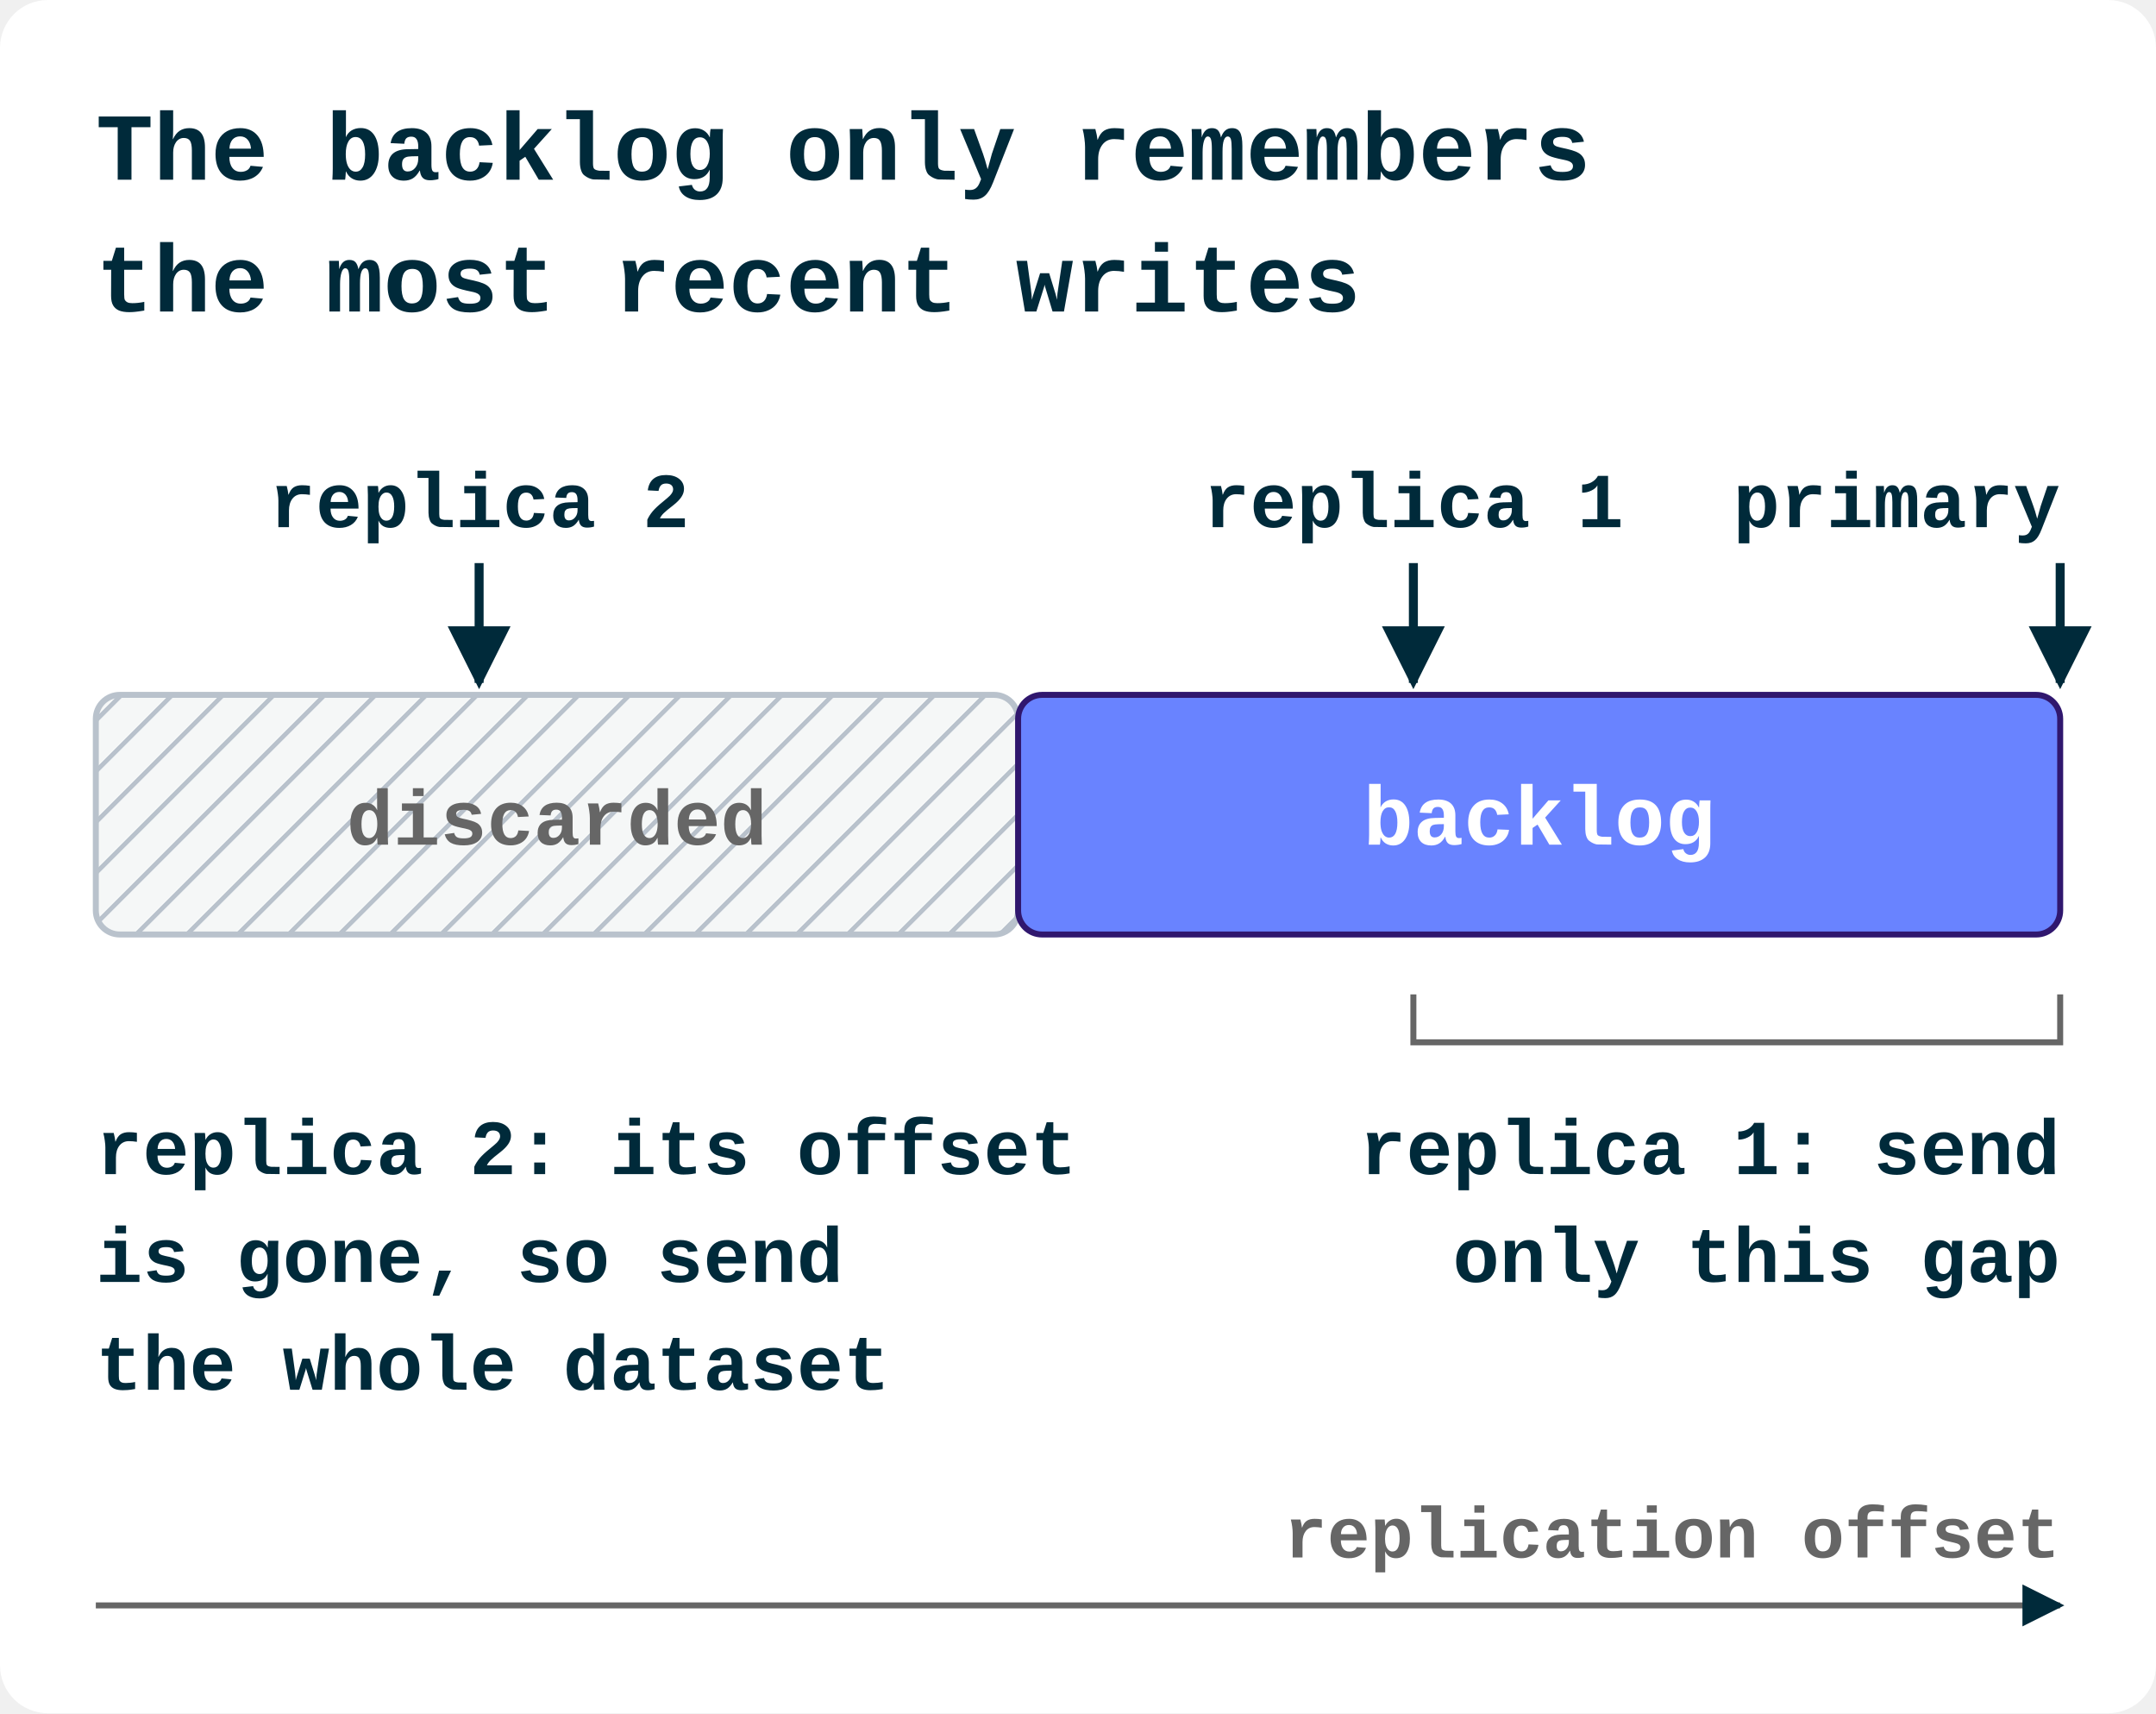
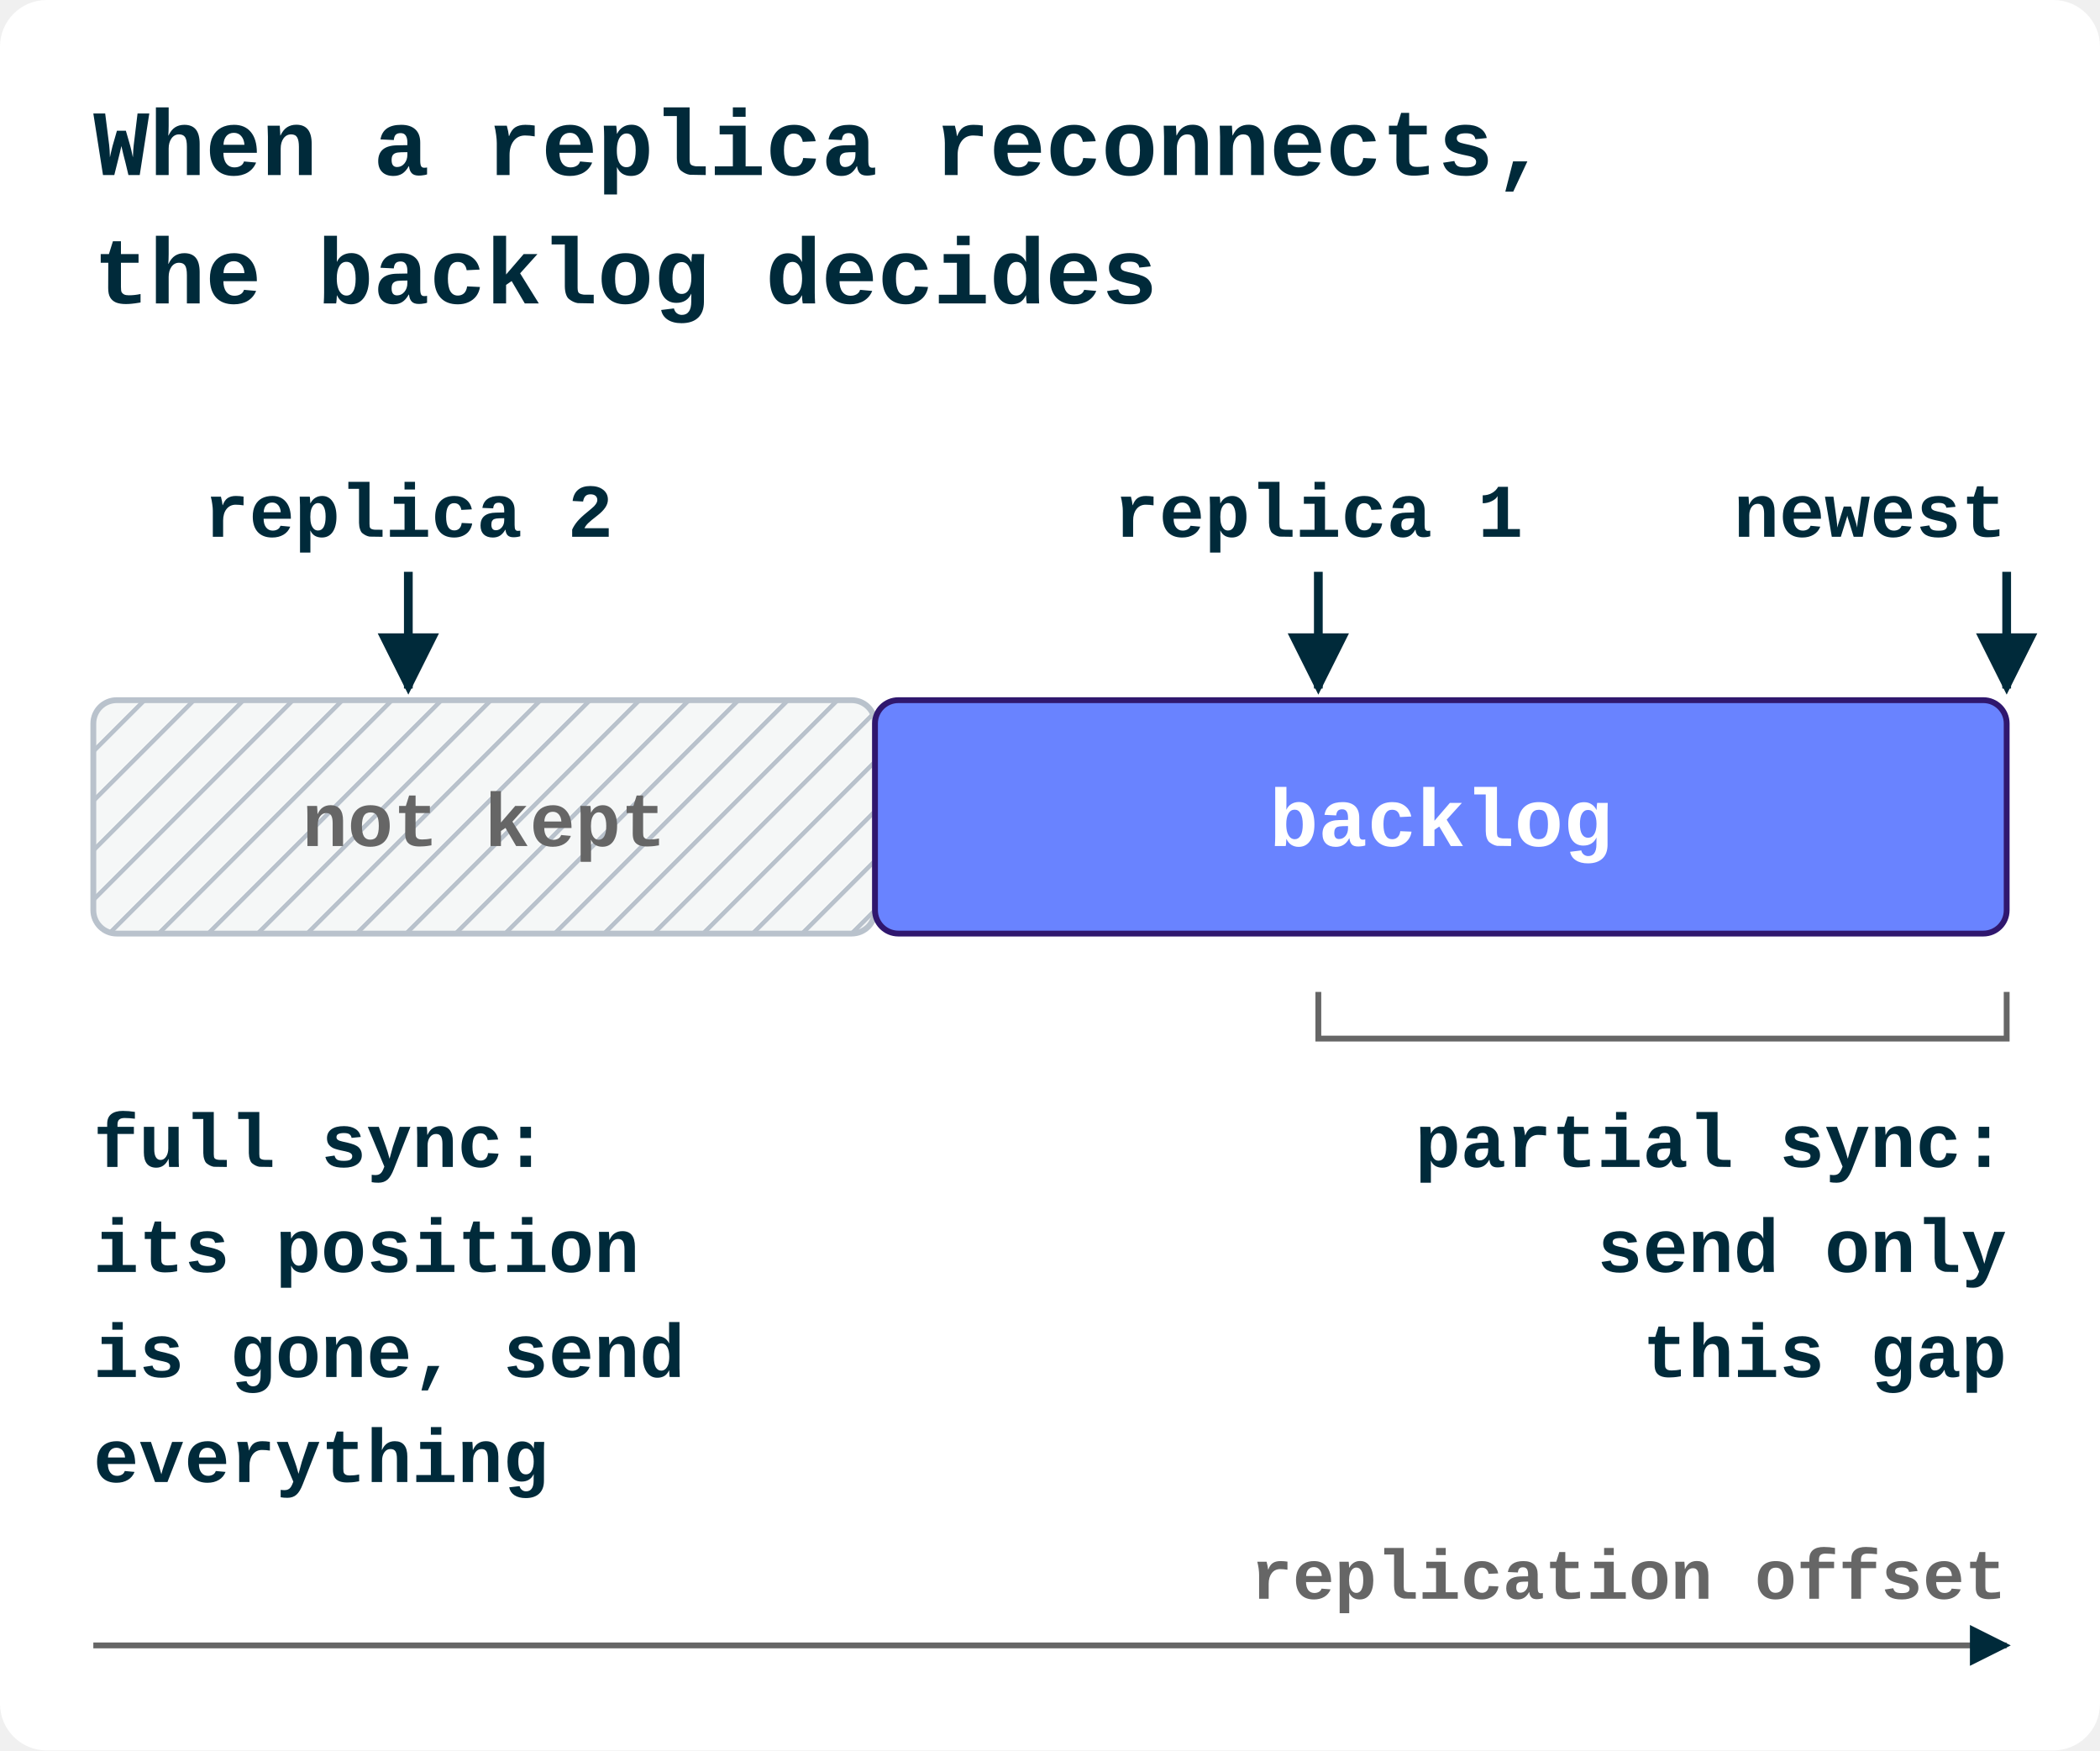
- <svg xmlns="http://www.w3.org/2000/svg" viewBox="0 0 360 286" width="360" height="286">
+ <svg xmlns="http://www.w3.org/2000/svg" viewBox="0 0 360 300" width="360" height="300">
  <style>
  .fd-background { fill: #ffffff; fill: var(--fd-background, #ffffff); }
  .fd-title { fill: #002a3a; fill: var(--fd-text, #002a3a); }
  .fd-field-box { fill: #6983ff; fill: var(--fd-field-fill, #6983ff); stroke: #30176e; stroke: var(--fd-field-border, #30176e); stroke-width: 1; }
  .fd-extra-box { fill: #6983ff; fill: var(--fd-field-fill, #6983ff); fill-opacity: 0.18; stroke: #30176e; stroke: var(--fd-field-border, #30176e); stroke-width: 1; }
  .fd-padding-box { fill: url(#fd-hatch); stroke: #b9c2cc; stroke: var(--fd-padding-stroke, #b9c2cc); stroke-width: 1; }
  .fd-field-label { fill: #ffffff; fill: var(--fd-field-text, #ffffff); }
  .fd-callout-label { fill: #002a3a; fill: var(--fd-text, #002a3a); }
  .fd-muted { fill: #666666; fill: var(--fd-muted, #666666); }
  .fd-leader-line { stroke: #666666; stroke: var(--fd-muted, #666666); stroke-width: 1; fill: none; }
  .fd-pointer-arrow { stroke: #002a3a; stroke: var(--fd-text, #002a3a); stroke-width: 1.5; fill: none; }
  .fd-pointer-head { fill: #002a3a; fill: var(--fd-text, #002a3a); }
  .fd-hatch-background { fill: #f5f7f7; fill: var(--fd-padding-fill, #f5f7f7); }
  .fd-hatch-lines { stroke: #b9c2cc; stroke: var(--fd-padding-stroke, #b9c2cc); stroke-width: 1.5; }
  text { font-family: 'Fira Mono', Consolas, Menlo, Monaco, 'Courier New', monospace; font-family: var(--fd-font, 'Fira Mono', Consolas, Menlo, Monaco, 'Courier New', monospace); }
</style>
  <rect class="fd-background" width="100%" height="100%" rx="8" />
  <defs>
    <pattern id="fd-hatch" width="6" height="6" patternTransform="rotate(45)" patternUnits="userSpaceOnUse">
      <rect class="fd-hatch-background" width="6" height="6" />
      <line class="fd-hatch-lines" x1="0" y1="0" x2="0" y2="6" />
    </pattern>
    <marker id="head" viewBox="0 0 10 10" refX="9" refY="5" markerWidth="7" markerHeight="7" orient="auto-start-reverse">
      <path class="fd-pointer-head" d="M0,0 L10,5 L0,10 z" />
    </marker>
  </defs>
-   <text class="fd-title" x="16.0" y="30.0" font-size="16" font-weight="700" text-anchor="start">The backlog only remembers</text>
-   <text class="fd-title" x="16.0" y="52.0" font-size="16" font-weight="700" text-anchor="start">the most recent writes</text>
-   <rect class="fd-padding-box" x="16" y="116" width="154" height="40" rx="4" />
-   <rect class="fd-field-box" x="170" y="116" width="174" height="40" rx="4" />
-   <text class="fd-muted" x="93.0" y="141.0" font-size="13" font-weight="600" text-anchor="middle">discarded</text>
-   <text class="fd-field-label" x="257.0" y="141.0" font-size="14" font-weight="700" text-anchor="middle">backlog</text>
-   <text class="fd-callout-label" x="80.0" y="88.0" font-size="13" font-weight="600" text-anchor="middle">replica 2</text>
-   <line class="fd-pointer-arrow" x1="80" y1="94" x2="80" y2="114" marker-end="url(#head)" />
-   <text class="fd-callout-label" x="236.0" y="88.0" font-size="13" font-weight="600" text-anchor="middle">replica 1</text>
-   <line class="fd-pointer-arrow" x1="236" y1="94" x2="236" y2="114" marker-end="url(#head)" />
-   <text class="fd-callout-label" x="344.0" y="88.0" font-size="13" font-weight="600" text-anchor="end">primary</text>
-   <line class="fd-pointer-arrow" x1="344" y1="94" x2="344" y2="114" marker-end="url(#head)" />
-   <path class="fd-leader-line" d="M 236 166 v 8 H 344 v -8" />
-   <text class="fd-callout-label" x="344.0" y="196.0" font-size="13" font-weight="600" text-anchor="end">replica 1: send</text>
-   <text class="fd-callout-label" x="344.0" y="214.0" font-size="13" font-weight="600" text-anchor="end">only this gap</text>
-   <text class="fd-callout-label" x="16.0" y="196.0" font-size="13" font-weight="600" text-anchor="start">replica 2: its offset</text>
-   <text class="fd-callout-label" x="16.0" y="214.0" font-size="13" font-weight="600" text-anchor="start">is gone, so send</text>
-   <text class="fd-callout-label" x="16.0" y="232.0" font-size="13" font-weight="600" text-anchor="start">the whole dataset</text>
-   <line class="fd-leader-line" x1="16" y1="268" x2="344" y2="268" marker-end="url(#head)" />
-   <text class="fd-muted" x="344.0" y="260.0" font-size="12" font-weight="600" text-anchor="end">replication offset</text>
+   <text class="fd-title" x="16.0" y="30.0" font-size="16" font-weight="700" text-anchor="start">When a replica reconnects,</text>
+   <text class="fd-title" x="16.0" y="52.0" font-size="16" font-weight="700" text-anchor="start">the backlog decides</text>
+   <rect class="fd-padding-box" x="16" y="120" width="134" height="40" rx="4" />
+   <rect class="fd-field-box" x="150" y="120" width="194" height="40" rx="4" />
+   <text class="fd-muted" x="83.0" y="145.0" font-size="13" font-weight="600" text-anchor="middle">not kept</text>
+   <text class="fd-field-label" x="247.0" y="145.0" font-size="14" font-weight="700" text-anchor="middle">backlog</text>
+   <text class="fd-callout-label" x="70.0" y="92.0" font-size="13" font-weight="600" text-anchor="middle">replica 2</text>
+   <line class="fd-pointer-arrow" x1="70" y1="98" x2="70" y2="118" marker-end="url(#head)" />
+   <text class="fd-callout-label" x="226.0" y="92.0" font-size="13" font-weight="600" text-anchor="middle">replica 1</text>
+   <line class="fd-pointer-arrow" x1="226" y1="98" x2="226" y2="118" marker-end="url(#head)" />
+   <text class="fd-callout-label" x="344.0" y="92.0" font-size="13" font-weight="600" text-anchor="end">newest</text>
+   <line class="fd-pointer-arrow" x1="344" y1="98" x2="344" y2="118" marker-end="url(#head)" />
+   <path class="fd-leader-line" d="M 226 170 v 8 H 344 v -8" />
+   <text class="fd-callout-label" x="16.0" y="200.0" font-size="13" font-weight="700" text-anchor="start">full sync:</text>
+   <text class="fd-callout-label" x="344.0" y="200.0" font-size="13" font-weight="700" text-anchor="end">partial sync:</text>
+   <text class="fd-callout-label" x="16.0" y="218.0" font-size="13" font-weight="600" text-anchor="start">its position</text>
+   <text class="fd-callout-label" x="344.0" y="218.0" font-size="13" font-weight="600" text-anchor="end">send only</text>
+   <text class="fd-callout-label" x="16.0" y="236.0" font-size="13" font-weight="600" text-anchor="start">is gone, send</text>
+   <text class="fd-callout-label" x="344.0" y="236.0" font-size="13" font-weight="600" text-anchor="end">this gap</text>
+   <text class="fd-callout-label" x="16.0" y="254.0" font-size="13" font-weight="600" text-anchor="start">everything</text>
+   <line class="fd-leader-line" x1="16" y1="282" x2="344" y2="282" marker-end="url(#head)" />
+   <text class="fd-muted" x="344.0" y="274.0" font-size="12" font-weight="600" text-anchor="end">replication offset</text>
</svg>
